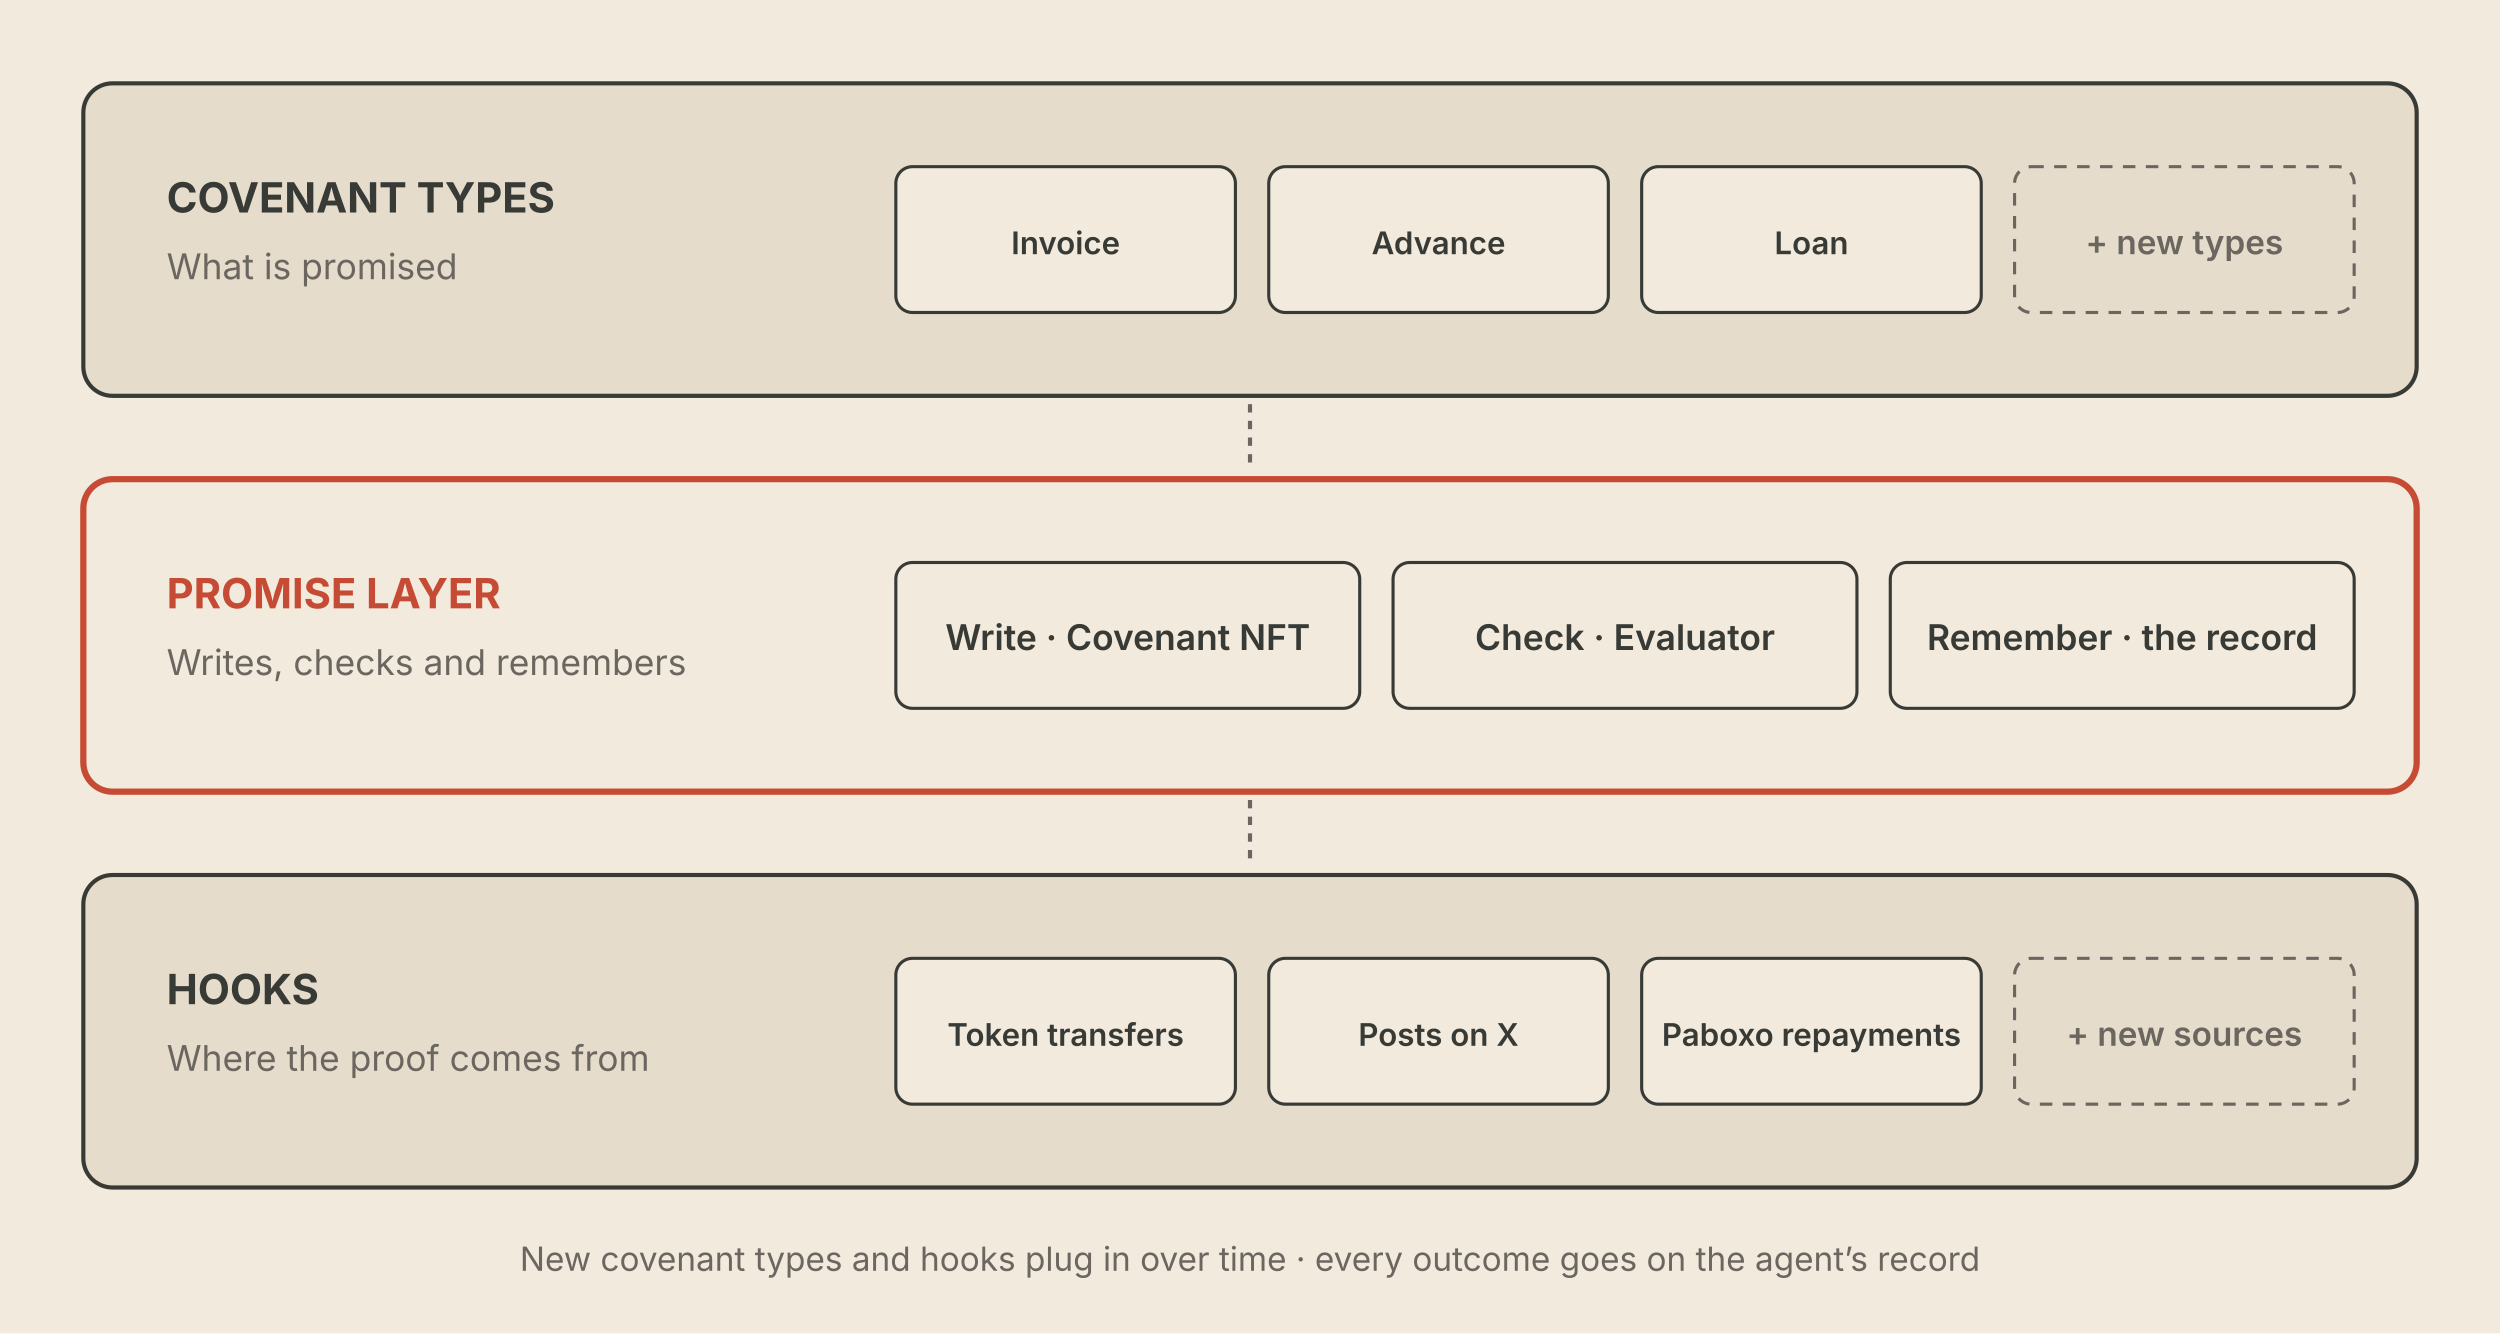
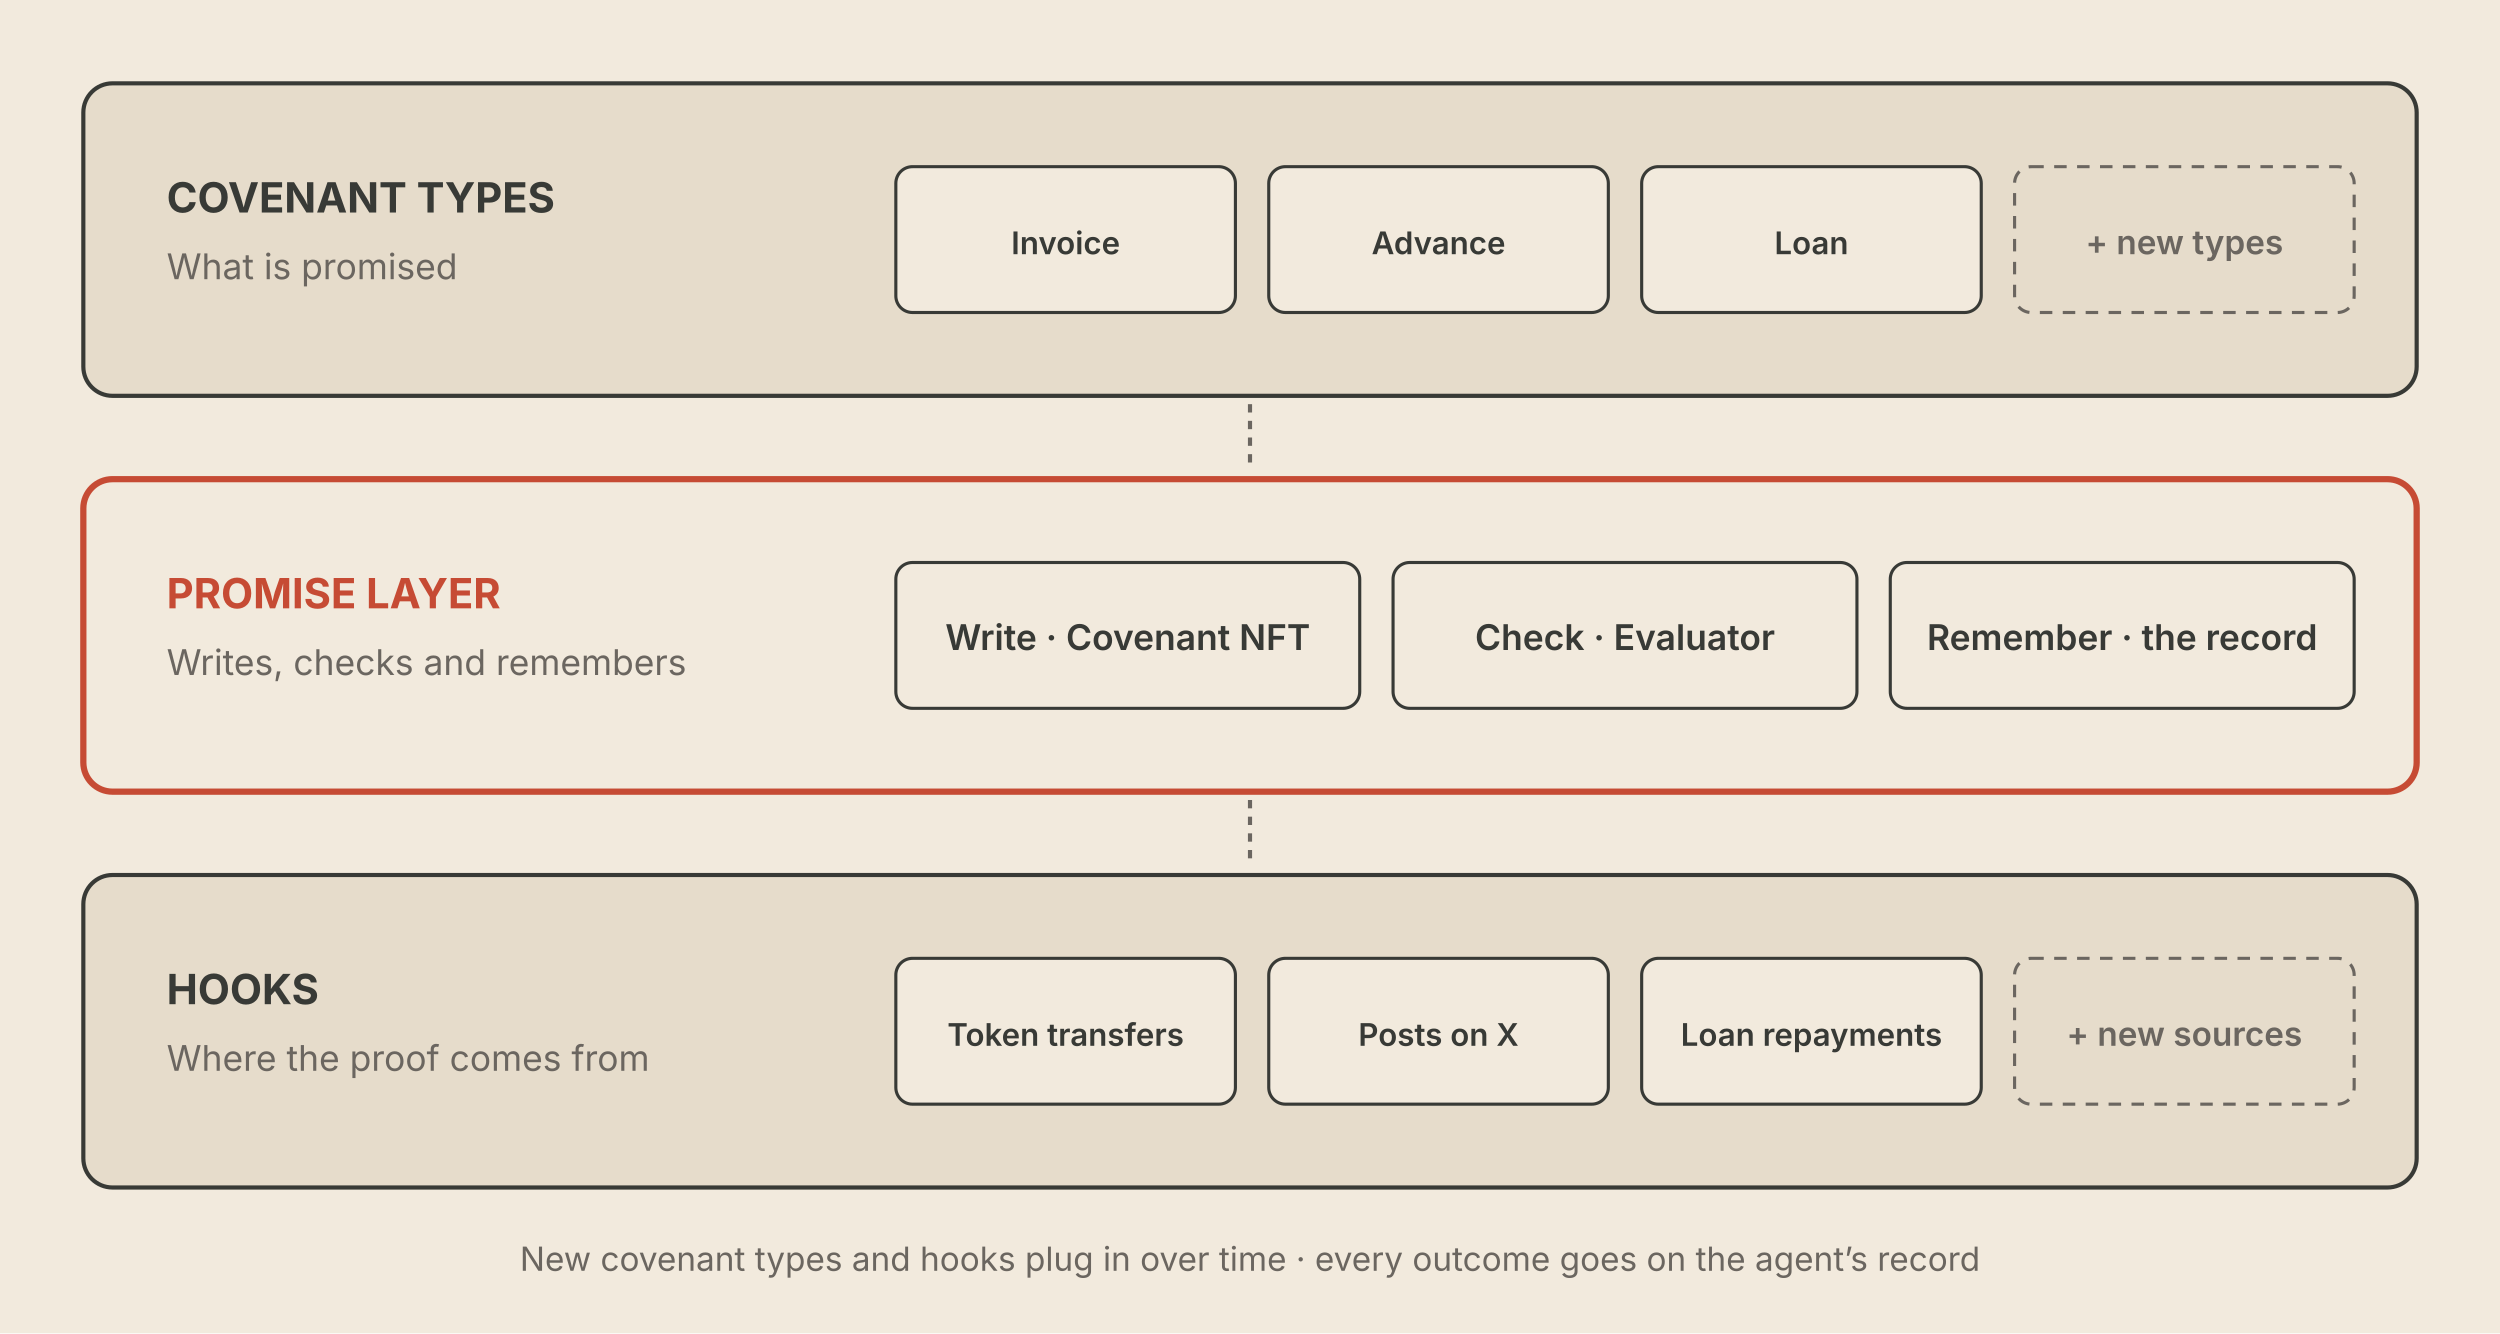
<svg xmlns="http://www.w3.org/2000/svg" viewBox="0 0 1200 640" width="1200" height="640" font-family="Inter,-apple-system,Segoe UI,Helvetica,Arial,sans-serif">
  <rect width="1200" height="640" fill="#F2EADD" />
  <defs>
    <marker id="a383A36" viewBox="0 0 10 10" refX="9" refY="5" markerWidth="8" markerHeight="8" orient="auto">
      <path d="M0,0 L10,5 L0,10 z" fill="#383A36" />
    </marker>
    <marker id="aC64B34" viewBox="0 0 10 10" refX="9" refY="5" markerWidth="8" markerHeight="8" orient="auto">
      <path d="M0,0 L10,5 L0,10 z" fill="#C64B34" />
    </marker>
  </defs>
  <rect x="40" y="40" width="1120" height="150" rx="14" fill="#E6DCCB" stroke="#383A36" stroke-width="2" />
  <text x="80" y="102" font-size="20" font-weight="700" fill="#383A36" text-anchor="start">COVENANT TYPES</text>
  <text x="80" y="134" font-size="17" font-weight="400" fill="#6B6660" text-anchor="start">What is promised</text>
  <rect x="430" y="80" width="163.0" height="70" rx="8" fill="#F2EADD" stroke="#383A36" stroke-width="1.5" />
  <text x="511.5" y="122" font-size="15" font-weight="600" fill="#383A36" text-anchor="middle">Invoice</text>
  <rect x="609.0" y="80" width="163.0" height="70" rx="8" fill="#F2EADD" stroke="#383A36" stroke-width="1.5" />
  <text x="690.5" y="122" font-size="15" font-weight="600" fill="#383A36" text-anchor="middle">Advance</text>
  <rect x="788.0" y="80" width="163.0" height="70" rx="8" fill="#F2EADD" stroke="#383A36" stroke-width="1.5" />
  <text x="869.5" y="122" font-size="15" font-weight="600" fill="#383A36" text-anchor="middle">Loan</text>
  <rect x="967.0" y="80" width="163.0" height="70" rx="8" fill="none" stroke="#6B6660" stroke-width="1.5" stroke-dasharray="6 5" />
  <text x="1048.5" y="122" font-size="16" font-weight="600" fill="#6B6660" text-anchor="middle">+ new types</text>
  <line x1="600.0" y1="194" x2="600.0" y2="226" stroke="#6B6660" stroke-width="2" stroke-dasharray="4 4" />
  <rect x="40" y="230" width="1120" height="150" rx="14" fill="#F2EADD" stroke="#C64B34" stroke-width="3" />
  <text x="80" y="292" font-size="20" font-weight="700" fill="#C64B34" text-anchor="start">PROMISE LAYER</text>
  <text x="80" y="324" font-size="17" font-weight="400" fill="#6B6660" text-anchor="start">Writes, checks and remembers</text>
  <rect x="430" y="270" width="222.667" height="70" rx="8" fill="#F2EADD" stroke="#383A36" stroke-width="1.5" />
  <text x="541.333" y="312" font-size="17" font-weight="600" fill="#383A36" text-anchor="middle">Write · Covenant NFT</text>
  <rect x="668.667" y="270" width="222.667" height="70" rx="8" fill="#F2EADD" stroke="#383A36" stroke-width="1.5" />
  <text x="780.0" y="312" font-size="17" font-weight="600" fill="#383A36" text-anchor="middle">Check · Evaluator</text>
  <rect x="907.333" y="270" width="222.667" height="70" rx="8" fill="#F2EADD" stroke="#383A36" stroke-width="1.5" />
  <text x="1018.667" y="312" font-size="17" font-weight="600" fill="#383A36" text-anchor="middle">Remember · the record</text>
  <line x1="600.0" y1="384" x2="600.0" y2="416" stroke="#6B6660" stroke-width="2" stroke-dasharray="4 4" />
  <rect x="40" y="420" width="1120" height="150" rx="14" fill="#E6DCCB" stroke="#383A36" stroke-width="2" />
  <text x="80" y="482" font-size="20" font-weight="700" fill="#383A36" text-anchor="start">HOOKS</text>
  <text x="80" y="514" font-size="17" font-weight="400" fill="#6B6660" text-anchor="start">Where the proof comes from</text>
  <rect x="430" y="460" width="163.0" height="70" rx="8" fill="#F2EADD" stroke="#383A36" stroke-width="1.5" />
  <text x="511.5" y="502" font-size="15" font-weight="600" fill="#383A36" text-anchor="middle">Token transfers</text>
  <rect x="609.0" y="460" width="163.0" height="70" rx="8" fill="#F2EADD" stroke="#383A36" stroke-width="1.5" />
  <text x="690.5" y="502" font-size="15" font-weight="600" fill="#383A36" text-anchor="middle">Posts on X</text>
  <rect x="788.0" y="460" width="163.0" height="70" rx="8" fill="#F2EADD" stroke="#383A36" stroke-width="1.5" />
-   <text x="869.5" y="502" font-size="15" font-weight="600" fill="#383A36" text-anchor="middle">Paboxo repayments</text>
+   <text x="869.5" y="502" font-size="15" font-weight="600" fill="#383A36" text-anchor="middle">Loan repayments</text>
  <rect x="967.0" y="460" width="163.0" height="70" rx="8" fill="none" stroke="#6B6660" stroke-width="1.5" stroke-dasharray="6 5" />
  <text x="1048.5" y="502" font-size="16" font-weight="600" fill="#6B6660" text-anchor="middle">+ new sources</text>
  <text x="600.0" y="610" font-size="16" font-weight="400" fill="#6B6660" text-anchor="middle">New covenant types and hooks plug in over time · every outcome goes on the agent’s record</text>
</svg>
